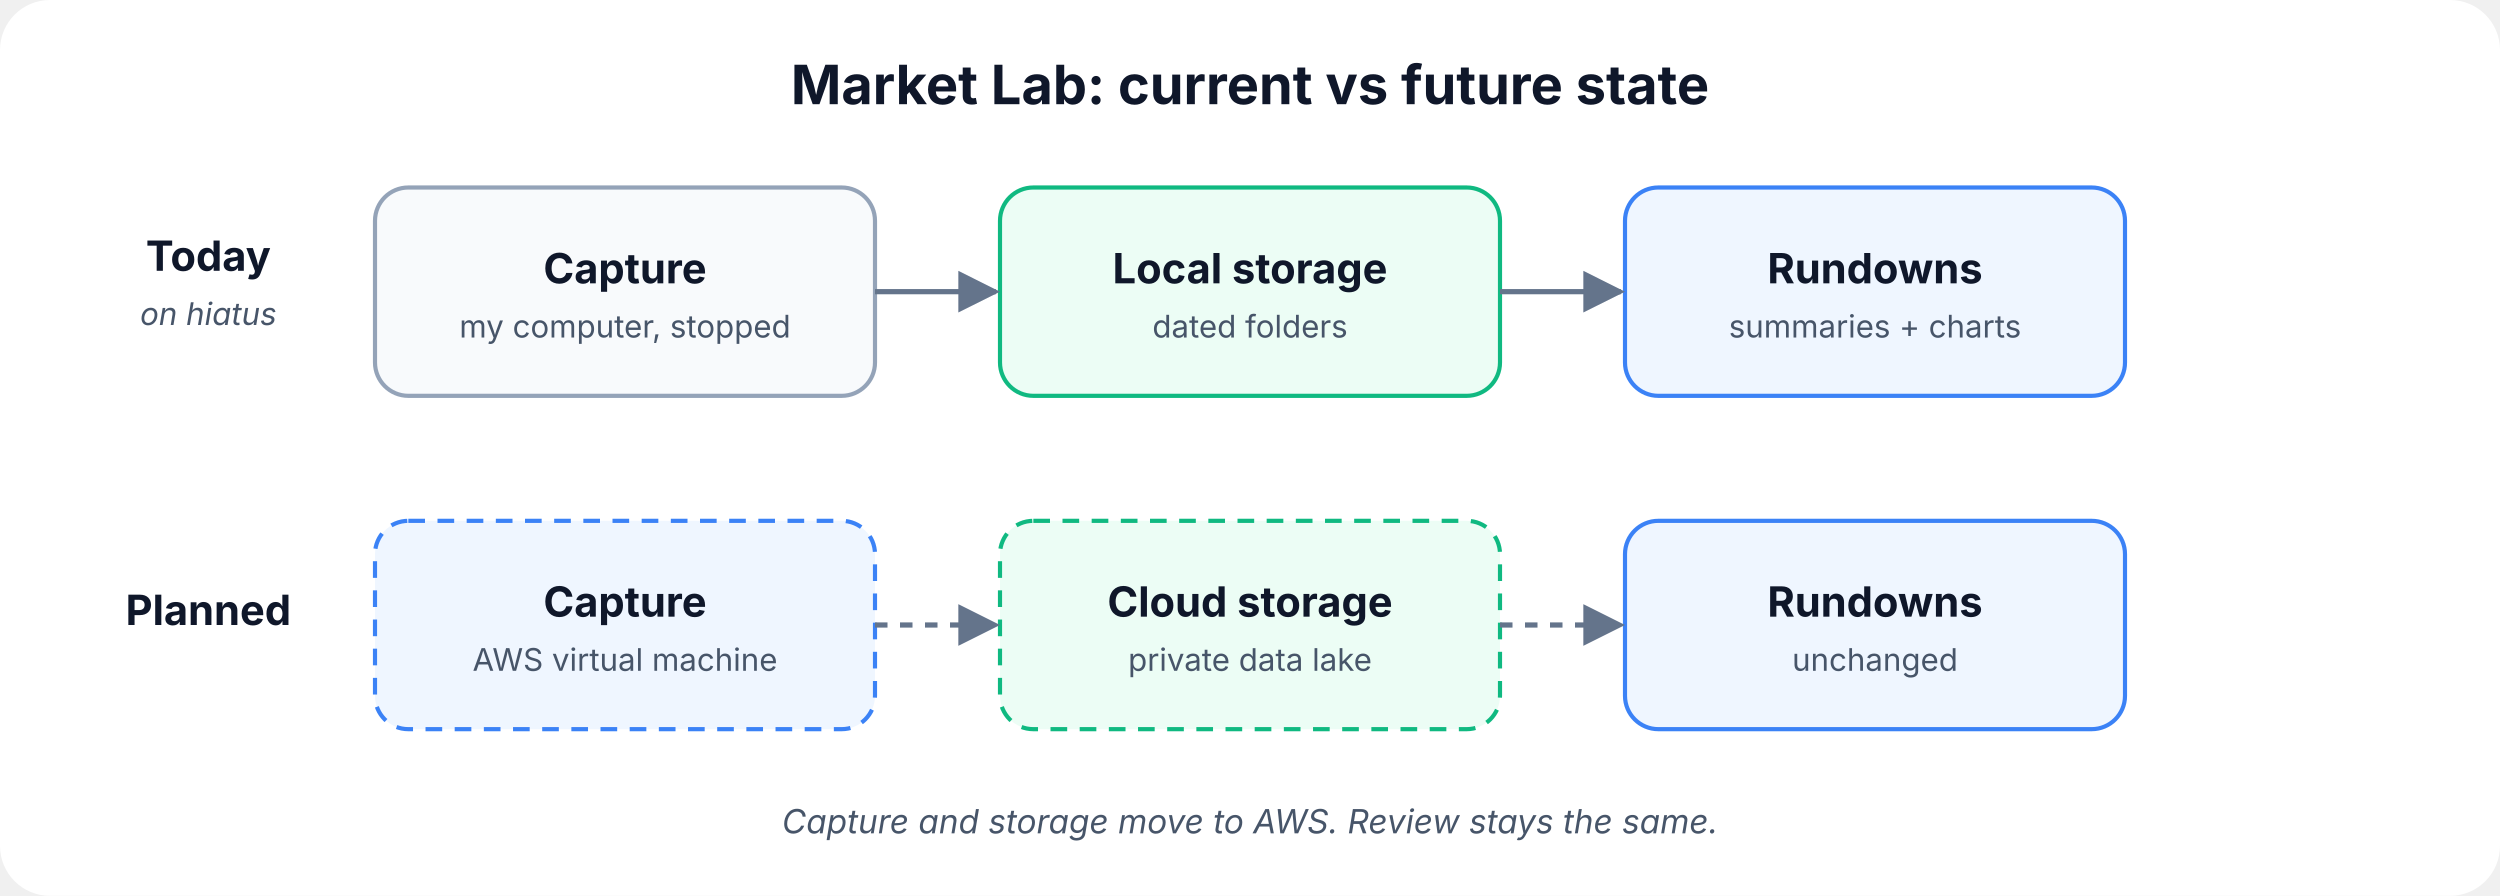
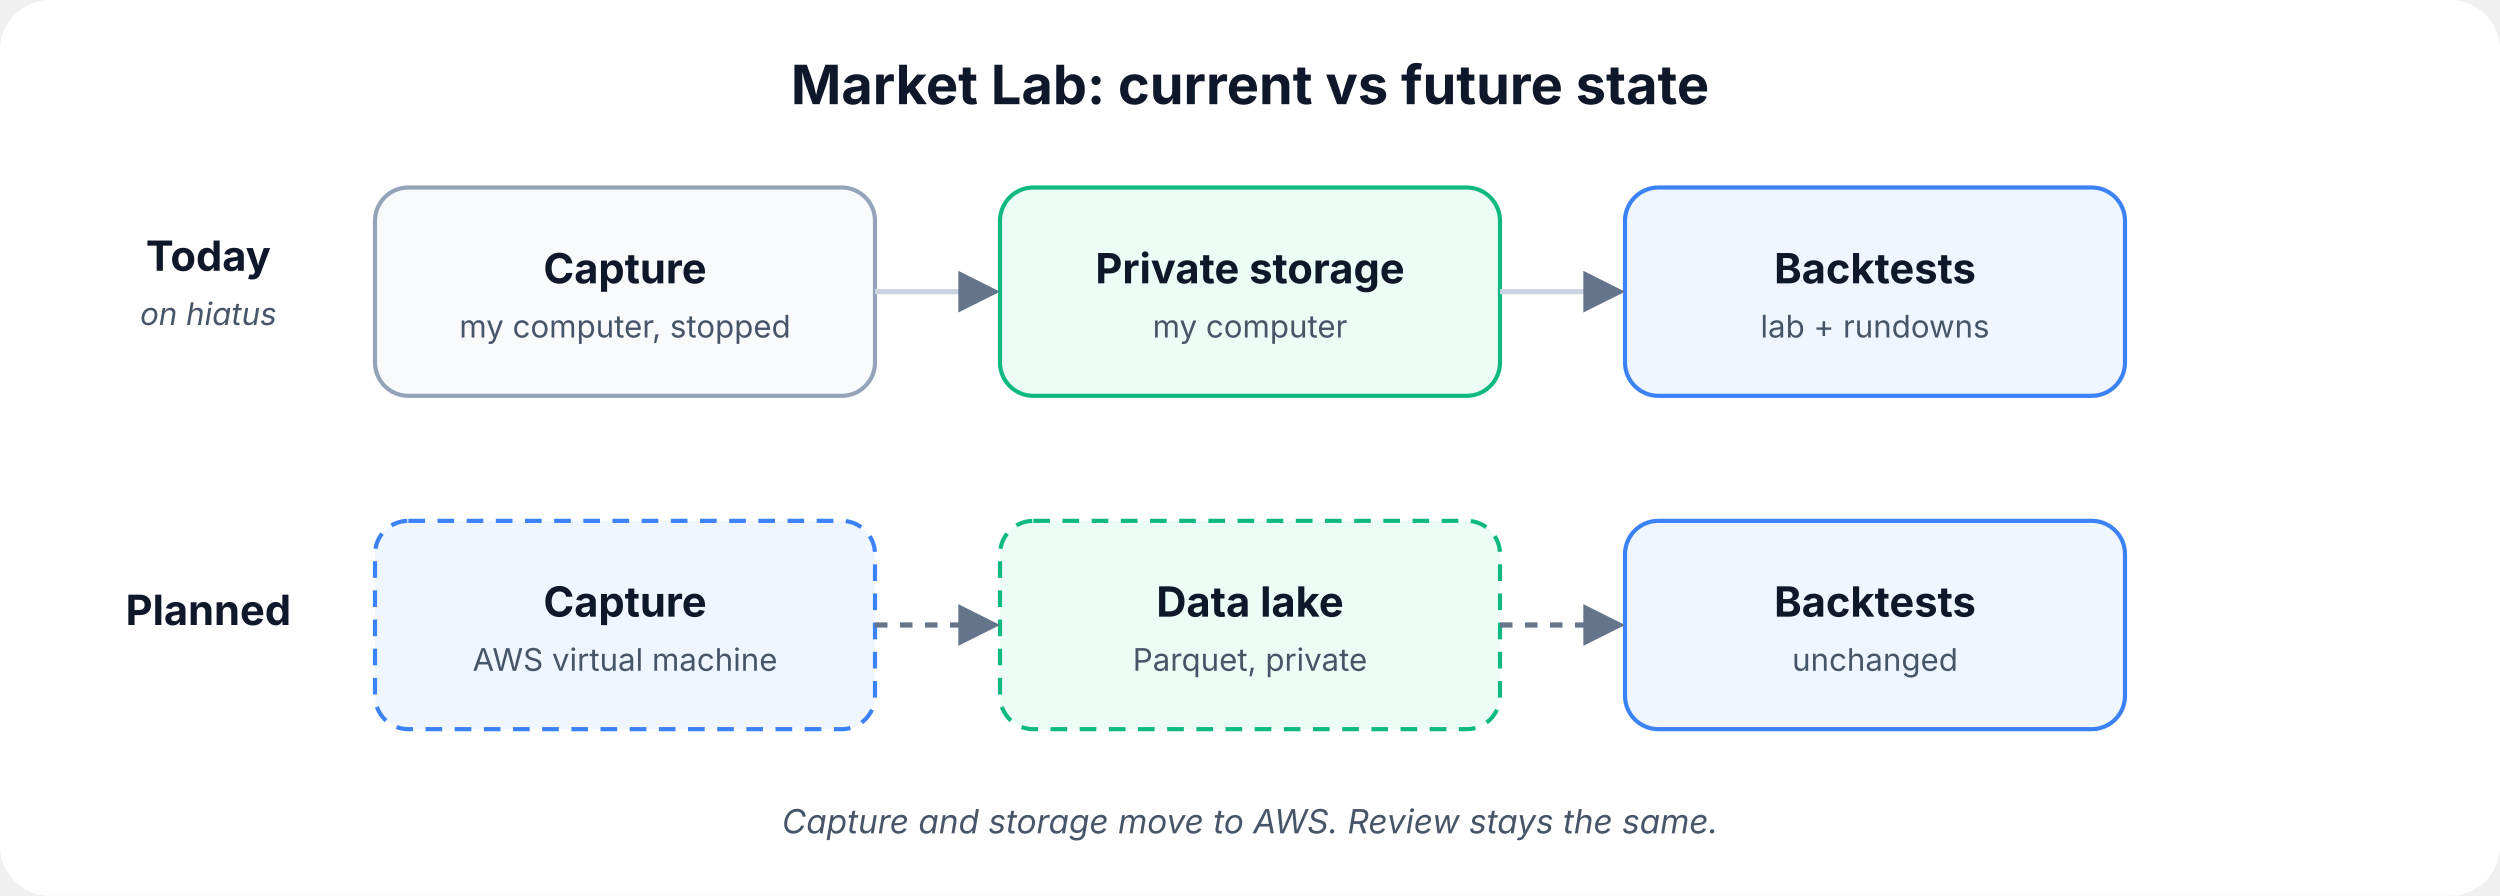
<svg xmlns="http://www.w3.org/2000/svg" width="1200" height="430" viewBox="0 0 1200 430" font-family="Inter, 'Helvetica Neue', Arial, sans-serif">
  <defs>
    <marker id="a" viewBox="0 0 10 10" refX="9" refY="5" markerWidth="8" markerHeight="8" orient="auto">
      <path d="M0,0 L10,5 L0,10 z" fill="#64748B" />
    </marker>
  </defs>
  <rect width="1200" height="430" rx="24" fill="#FFFFFF" />
  <text x="600" y="50" font-size="26" fill="#0F172A" text-anchor="middle" font-weight="700">Market Lab: current vs future state</text>
  <text x="100" y="130" font-size="20" fill="#0F172A" text-anchor="middle" font-weight="700">Today</text>
  <text x="100" y="156" font-size="15" fill="#475569" text-anchor="middle" font-style="italic">on hiatus</text>
  <rect x="180" y="90" width="240" height="100" rx="16" fill="#F8FAFC" stroke="#94A3B8" stroke-width="2" />
  <text x="300.0" y="136.0" font-size="20" fill="#0F172A" text-anchor="middle" font-weight="700">Capture</text>
  <text x="300.0" y="162.0" font-size="15" fill="#475569" text-anchor="middle">my computer, stopped</text>
  <rect x="480" y="90" width="240" height="100" rx="16" fill="#ECFDF5" stroke="#10B981" stroke-width="2" />
-   <text x="600.0" y="136.0" font-size="20" fill="#0F172A" text-anchor="middle" font-weight="700">Local storage</text>
-   <text x="600.0" y="162.0" font-size="15" fill="#475569" text-anchor="middle">dated folders</text>
+   <text x="600.0" y="136.0" font-size="20" fill="#0F172A" text-anchor="middle" font-weight="700">Private storage</text>
+   <text x="600.0" y="162.0" font-size="15" fill="#475569" text-anchor="middle">my computer</text>
  <rect x="780" y="90" width="240" height="100" rx="16" fill="#EFF6FF" stroke="#3B82F6" stroke-width="2" />
-   <text x="900.0" y="136.0" font-size="20" fill="#0F172A" text-anchor="middle" font-weight="700">Rundowns</text>
-   <text x="900.0" y="162.0" font-size="15" fill="#475569" text-anchor="middle">summaries + charts</text>
-   <line x1="420" y1="140" x2="478" y2="140" stroke="#64748B" stroke-width="2.5" marker-end="url(#a)" />
-   <line x1="720" y1="140" x2="778" y2="140" stroke="#64748B" stroke-width="2.5" marker-end="url(#a)" />
+   <text x="900.0" y="136.0" font-size="20" fill="#0F172A" text-anchor="middle" font-weight="700">Backtests</text>
+   <text x="900.0" y="162.0" font-size="15" fill="#475569" text-anchor="middle">lab + rundowns</text>
+   <line x1="420" y1="140" x2="478" y2="140" stroke="#CBD5E1" stroke-width="2.5" marker-end="url(#a)" />
+   <line x1="720" y1="140" x2="778" y2="140" stroke="#CBD5E1" stroke-width="2.5" marker-end="url(#a)" />
  <text x="100" y="300" font-size="20" fill="#0F172A" text-anchor="middle" font-weight="700">Planned</text>
  <rect x="180" y="250" width="240" height="100" rx="16" fill="#EFF6FF" stroke="#3B82F6" stroke-width="2" stroke-dasharray="8 6" />
  <text x="300.0" y="296.0" font-size="20" fill="#0F172A" text-anchor="middle" font-weight="700">Capture</text>
  <text x="300.0" y="322.0" font-size="15" fill="#475569" text-anchor="middle">AWS virtual machine</text>
  <rect x="480" y="250" width="240" height="100" rx="16" fill="#ECFDF5" stroke="#10B981" stroke-width="2" stroke-dasharray="8 6" />
-   <text x="600.0" y="296.0" font-size="20" fill="#0F172A" text-anchor="middle" font-weight="700">Cloud storage</text>
-   <text x="600.0" y="322.0" font-size="15" fill="#475569" text-anchor="middle">private data lake</text>
+   <text x="600.0" y="296.0" font-size="20" fill="#0F172A" text-anchor="middle" font-weight="700">Data lake</text>
+   <text x="600.0" y="322.0" font-size="15" fill="#475569" text-anchor="middle">Parquet, private</text>
  <rect x="780" y="250" width="240" height="100" rx="16" fill="#EFF6FF" stroke="#3B82F6" stroke-width="2" />
-   <text x="900.0" y="296.0" font-size="20" fill="#0F172A" text-anchor="middle" font-weight="700">Rundowns</text>
+   <text x="900.0" y="296.0" font-size="20" fill="#0F172A" text-anchor="middle" font-weight="700">Backtests</text>
  <text x="900.0" y="322.0" font-size="15" fill="#475569" text-anchor="middle">unchanged</text>
  <line x1="420" y1="300" x2="478" y2="300" stroke="#64748B" stroke-width="2.5" marker-end="url(#a)" stroke-dasharray="6 6" />
  <line x1="720" y1="300" x2="778" y2="300" stroke="#64748B" stroke-width="2.5" marker-end="url(#a)" stroke-dasharray="6 6" />
  <text x="600" y="400" font-size="16" fill="#475569" text-anchor="middle" font-style="italic">Capture and storage move to AWS. Review stays the same.</text>
</svg>
